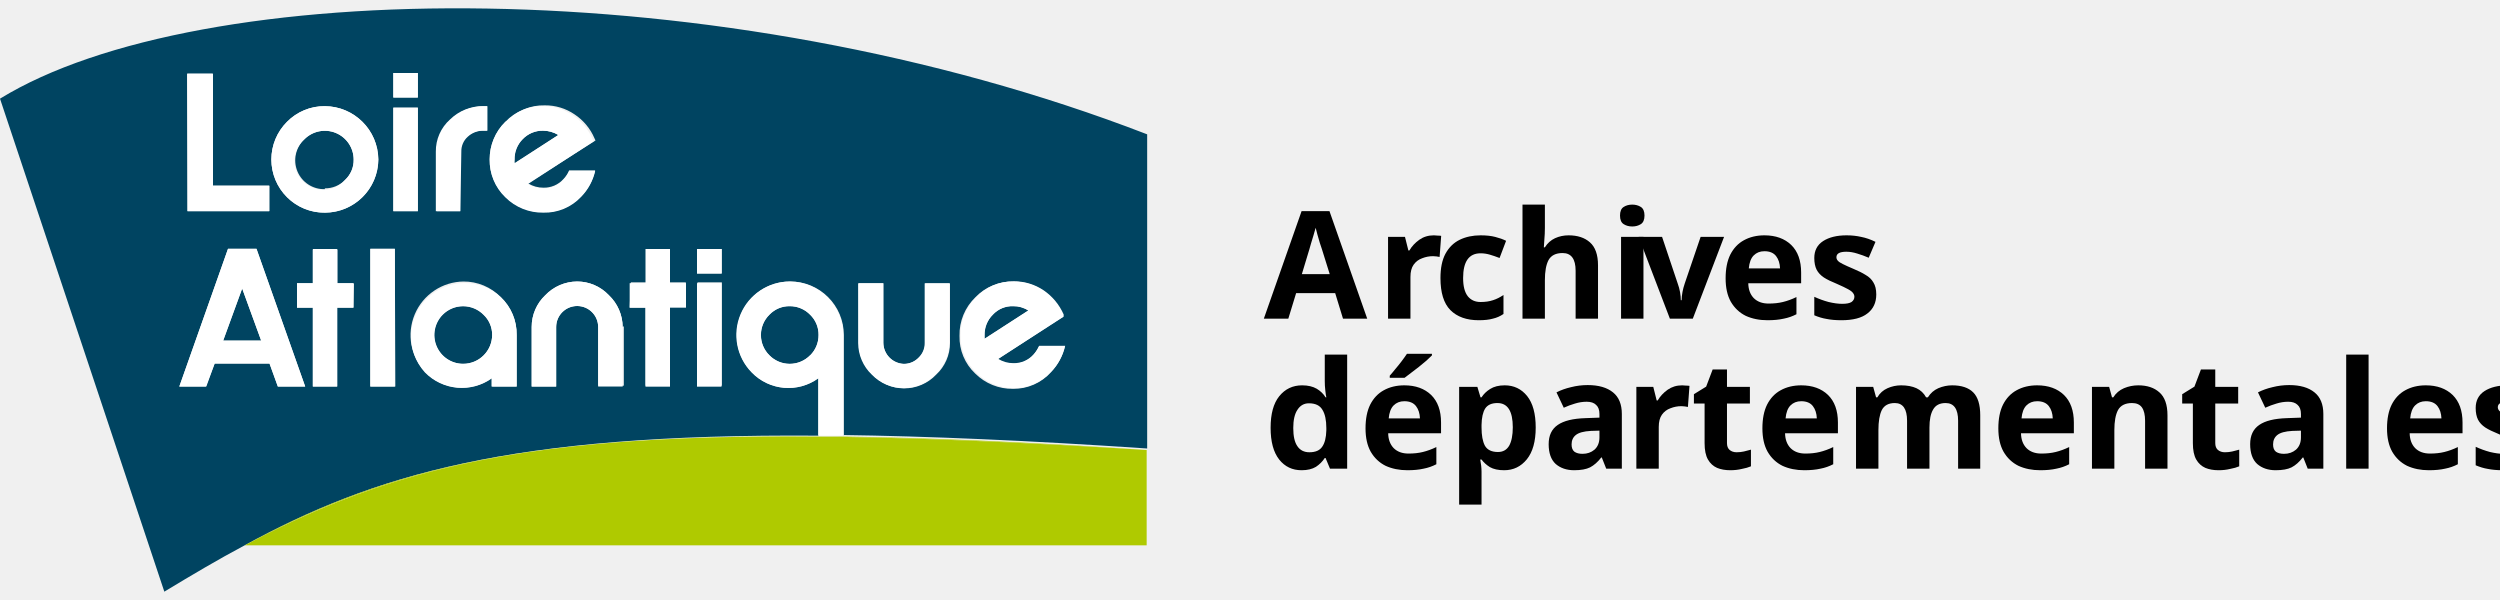
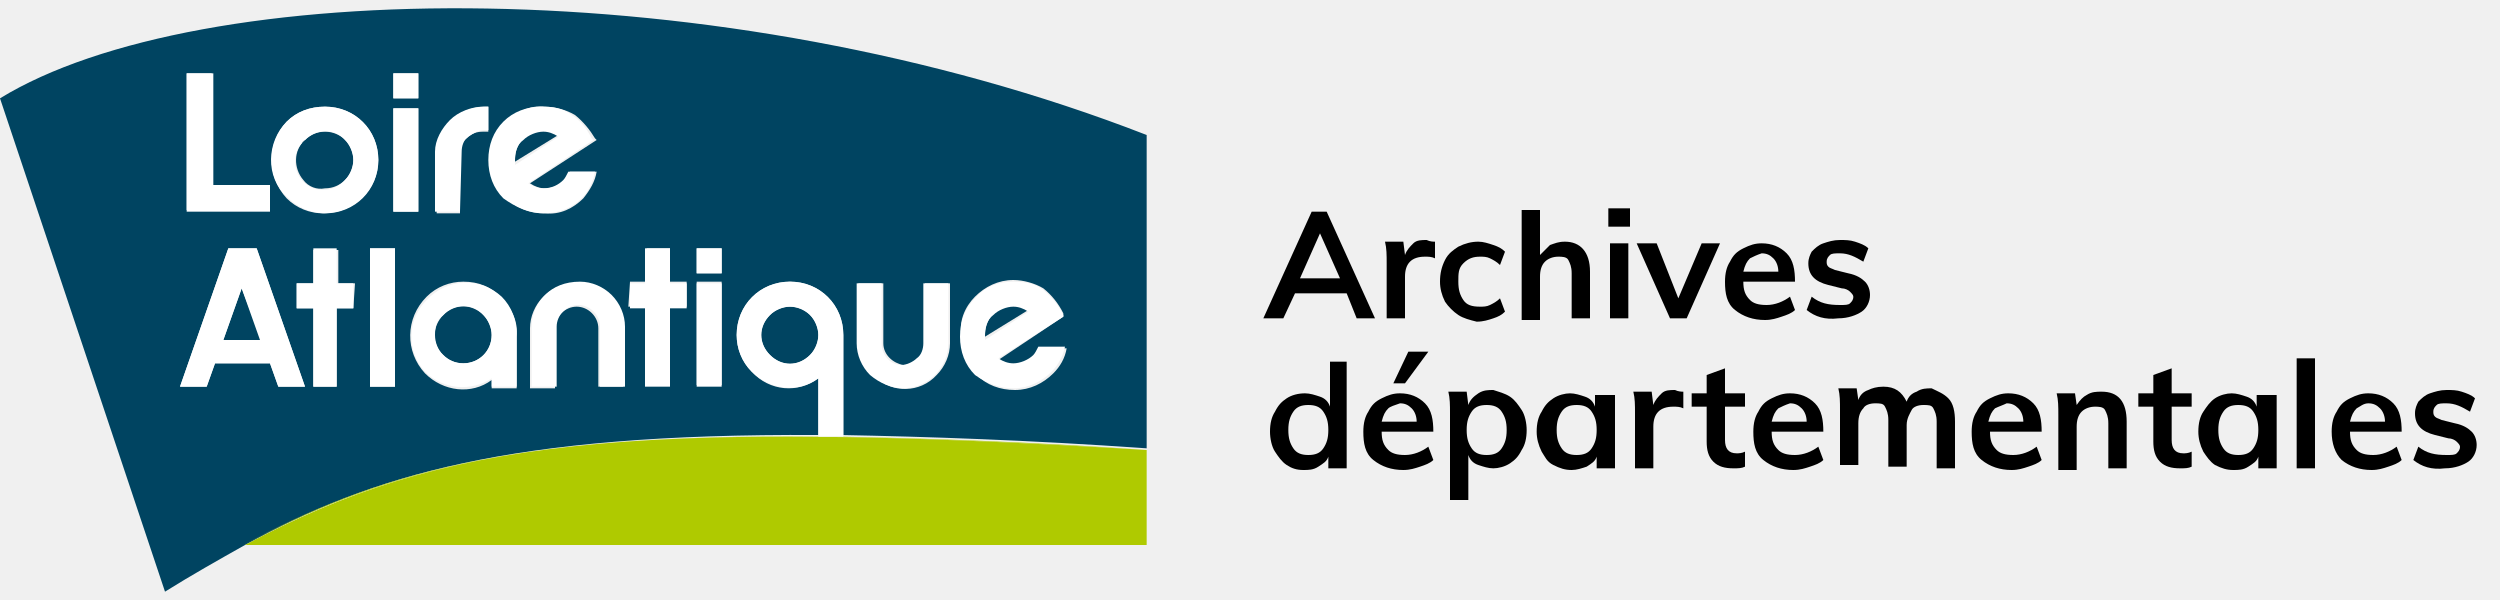
- <svg xmlns="http://www.w3.org/2000/svg" id="calques" viewBox="0 0 150 36">
-   <defs>
-     <style>.cls-1,.cls-2{isolation:isolate;}.cls-2{font-size:9px;font-family:Muli-Bold, Muli;font-weight:700;}.cls-3{letter-spacing:-0.01em;}.cls-4{letter-spacing:-0.01em;}.cls-5{letter-spacing:0.05em;}.cls-6{letter-spacing:0em;}.cls-7{fill:#004461;}.cls-8{fill:#afca00;}.cls-9{fill:#fff;}</style>
-   </defs>
-   <g id="Handicap" class="cls-1">
-     <text class="cls-2" transform="translate(75.83 19.12)">A<tspan class="cls-3" x="6.75" y="0">r</tspan>
-       <tspan x="10.19" y="0">chi</tspan>
-       <tspan class="cls-4" x="22.49" y="0">v</tspan>
-       <tspan x="27.3" y="0">es</tspan>
-       <tspan x="0" y="9">dépa</tspan>
-       <tspan class="cls-5" x="21.65" y="9">r</tspan>
-       <tspan class="cls-6" x="25.6" y="9">tementales</tspan>
-     </text>
+ <svg xmlns="http://www.w3.org/2000/svg" version="1.1" id="calques" x="0px" y="0px" viewBox="0 0 150 36" style="enable-background:new 0 0 150 36;" xml:space="preserve">
+   <style type="text/css">
+ 	.st0{enable-background:new    ;}
+ 	.st1{fill:#004461;}
+ 	.st2{fill:#AFCA00;}
+ 	.st3{fill:#FFFFFF;}
+ </style>
+   <g id="Handicap">
+     <g class="st0">
+       <path d="M81.4,19.1l-0.6-1.5h-3.1L77,19.1h-1.2l2.9-6.4h0.9l2.9,6.4H81.4z M78,16.7h2.4L79.2,14L78,16.7z" />
+     </g>
+     <g class="st0">
+       <path d="M86.1,14.5l0,1c-0.2-0.1-0.4-0.1-0.6-0.1c-0.4,0-0.7,0.1-0.9,0.3s-0.3,0.5-0.3,0.9v2.5h-1.1v-3.3c0-0.5,0-0.9-0.1-1.3h1.1    l0.1,0.8c0.1-0.3,0.3-0.5,0.5-0.7s0.5-0.2,0.8-0.2C85.8,14.5,86,14.5,86.1,14.5z" />
+     </g>
+     <g class="st0">
+       <path d="M87.5,18.9c-0.3-0.2-0.6-0.5-0.8-0.8c-0.2-0.4-0.3-0.8-0.3-1.2c0-0.5,0.1-0.9,0.3-1.3c0.2-0.4,0.5-0.6,0.8-0.8    c0.4-0.2,0.8-0.3,1.2-0.3c0.3,0,0.6,0.1,0.9,0.2c0.3,0.1,0.5,0.2,0.7,0.4l-0.3,0.8c-0.2-0.2-0.4-0.3-0.6-0.4    c-0.2-0.1-0.4-0.1-0.6-0.1c-0.4,0-0.7,0.1-1,0.4s-0.3,0.6-0.3,1.1c0,0.5,0.1,0.8,0.3,1.1c0.2,0.3,0.5,0.4,1,0.4    c0.2,0,0.4,0,0.6-0.1c0.2-0.1,0.4-0.2,0.6-0.4l0.3,0.8c-0.2,0.2-0.4,0.3-0.7,0.4c-0.3,0.1-0.6,0.2-1,0.2    C88.2,19.2,87.8,19.1,87.5,18.9z" />
+       <path d="M95.4,16.3v2.8h-1.1v-2.7c0-0.4-0.1-0.6-0.2-0.8c-0.1-0.2-0.4-0.2-0.6-0.2c-0.3,0-0.6,0.1-0.8,0.3s-0.3,0.5-0.3,0.9v2.6    h-1.1v-6.6h1.1v2.7c0.2-0.2,0.4-0.4,0.6-0.6c0.3-0.1,0.5-0.2,0.9-0.2C94.8,14.5,95.4,15.1,95.4,16.3z" />
+       <path d="M96.5,12.5h1.3v1.1h-1.3V12.5z M96.6,19.1v-4.5h1.1v4.5H96.6z" />
+     </g>
+     <g class="st0">
+       <path d="M102.1,14.6h1.1l-2,4.5h-1l-2-4.5h1.2l1.3,3.3L102.1,14.6z" />
+     </g>
+     <g class="st0">
+       <path d="M107.7,16.9h-3.1c0,0.5,0.1,0.8,0.4,1.1c0.2,0.2,0.5,0.3,1,0.3c0.5,0,1-0.2,1.4-0.5l0.3,0.8c-0.2,0.2-0.5,0.3-0.8,0.4    c-0.3,0.1-0.6,0.2-1,0.2c-0.7,0-1.3-0.2-1.8-0.6s-0.6-1-0.6-1.7c0-0.5,0.1-0.9,0.3-1.2c0.2-0.4,0.4-0.6,0.8-0.8s0.7-0.3,1.1-0.3    c0.6,0,1.1,0.2,1.5,0.6s0.5,1,0.5,1.7V16.9z M105,15.5c-0.2,0.2-0.3,0.4-0.4,0.8h2.1c0-0.3-0.1-0.6-0.3-0.8s-0.4-0.3-0.7-0.3    C105.4,15.3,105.2,15.4,105,15.5z" />
+       <path d="M108.4,18.6l0.3-0.8c0.5,0.4,1,0.5,1.7,0.5c0.3,0,0.5,0,0.6-0.1c0.1-0.1,0.2-0.2,0.2-0.4c0-0.1-0.1-0.2-0.2-0.3    c-0.1-0.1-0.3-0.2-0.5-0.2l-0.8-0.2c-0.8-0.2-1.2-0.6-1.2-1.3c0-0.3,0.1-0.5,0.2-0.7c0.2-0.2,0.4-0.4,0.7-0.5    c0.3-0.1,0.6-0.2,1-0.2c0.3,0,0.6,0,0.9,0.1c0.3,0.1,0.6,0.2,0.8,0.4l-0.3,0.8c-0.5-0.3-0.9-0.5-1.4-0.5c-0.3,0-0.5,0-0.6,0.1    c-0.1,0.1-0.2,0.2-0.2,0.4c0,0.1,0,0.2,0.1,0.3s0.2,0.1,0.4,0.2l0.8,0.2c0.5,0.1,0.8,0.3,1,0.5c0.2,0.2,0.3,0.5,0.3,0.8    c0,0.4-0.2,0.8-0.5,1s-0.8,0.4-1.4,0.4C109.5,19.2,108.9,19,108.4,18.6z" />
+     </g>
+     <g class="st0">
+       <path d="M80.8,21.5v6.6h-1.1v-0.7c-0.1,0.3-0.3,0.4-0.6,0.6s-0.6,0.2-0.9,0.2c-0.4,0-0.7-0.1-1-0.3c-0.3-0.2-0.5-0.5-0.7-0.8    s-0.3-0.8-0.3-1.2c0-0.5,0.1-0.9,0.3-1.2c0.2-0.4,0.4-0.6,0.7-0.8c0.3-0.2,0.7-0.3,1.1-0.3c0.3,0,0.6,0.1,0.9,0.2    c0.3,0.1,0.5,0.3,0.6,0.6v-2.7H80.8z M79.4,26.9c0.2-0.3,0.3-0.6,0.3-1.1s-0.1-0.8-0.3-1.1c-0.2-0.3-0.5-0.4-0.9-0.4    c-0.4,0-0.7,0.1-0.9,0.4s-0.3,0.6-0.3,1.1c0,0.5,0.1,0.8,0.3,1.1s0.5,0.4,0.9,0.4S79.2,27.2,79.4,26.9z" />
+       <path d="M86,25.9h-3.1c0,0.5,0.1,0.8,0.4,1.1c0.2,0.2,0.5,0.3,1,0.3c0.5,0,1-0.2,1.4-0.5l0.3,0.8c-0.2,0.2-0.5,0.3-0.8,0.4    c-0.3,0.1-0.6,0.2-1,0.2c-0.7,0-1.3-0.2-1.8-0.6s-0.6-1-0.6-1.7c0-0.5,0.1-0.9,0.3-1.2c0.2-0.4,0.4-0.6,0.8-0.8s0.7-0.3,1.1-0.3    c0.6,0,1.1,0.2,1.5,0.6s0.5,1,0.5,1.7V25.9z M83.3,24.5c-0.2,0.2-0.3,0.4-0.4,0.8H85c0-0.3-0.1-0.6-0.3-0.8s-0.4-0.3-0.7-0.3    C83.7,24.3,83.4,24.4,83.3,24.5z M84.3,23h-0.7l0.9-1.9h1.2L84.3,23z" />
+       <path d="M90.6,23.8c0.3,0.2,0.5,0.5,0.7,0.8s0.3,0.8,0.3,1.2c0,0.5-0.1,0.9-0.3,1.2c-0.2,0.4-0.4,0.6-0.7,0.8s-0.7,0.3-1,0.3    c-0.3,0-0.6-0.1-0.9-0.2c-0.3-0.1-0.5-0.3-0.6-0.6v2.7h-1.1v-5.2c0-0.5,0-0.9-0.1-1.3h1.1l0.1,0.8c0.1-0.3,0.3-0.5,0.6-0.7    c0.3-0.2,0.6-0.2,0.9-0.2C89.9,23.5,90.3,23.6,90.6,23.8z M90.1,26.9c0.2-0.3,0.3-0.6,0.3-1.1c0-0.5-0.1-0.8-0.3-1.1    c-0.2-0.3-0.5-0.4-0.9-0.4c-0.4,0-0.7,0.1-0.9,0.4c-0.2,0.3-0.3,0.6-0.3,1.1c0,0.5,0.1,0.8,0.3,1.1s0.5,0.4,0.9,0.4    S89.9,27.2,90.1,26.9z" />
+       <path d="M96.9,23.6v4.5h-1.1v-0.7c-0.1,0.3-0.3,0.4-0.6,0.6c-0.3,0.1-0.6,0.2-0.9,0.2c-0.4,0-0.7-0.1-1.1-0.3s-0.5-0.5-0.7-0.8    c-0.2-0.4-0.3-0.8-0.3-1.2c0-0.5,0.1-0.9,0.3-1.2c0.2-0.4,0.4-0.6,0.7-0.8c0.3-0.2,0.7-0.3,1-0.3c0.3,0,0.6,0.1,0.9,0.2    c0.3,0.1,0.5,0.3,0.6,0.6v-0.7H96.9z M95.5,26.9c0.2-0.3,0.3-0.6,0.3-1.1c0-0.5-0.1-0.8-0.3-1.1c-0.2-0.3-0.5-0.4-0.9-0.4    c-0.4,0-0.7,0.1-0.9,0.4c-0.2,0.3-0.3,0.6-0.3,1.1c0,0.5,0.1,0.8,0.3,1.1c0.2,0.3,0.5,0.4,0.9,0.4C95,27.3,95.3,27.2,95.5,26.9z" />
+     </g>
+     <g class="st0">
+       <path d="M101,23.5l0,1c-0.2-0.1-0.4-0.1-0.6-0.1c-0.4,0-0.7,0.1-0.9,0.3s-0.3,0.5-0.3,0.9v2.5h-1.1v-3.3c0-0.5,0-0.9-0.1-1.3h1.1    l0.1,0.8c0.1-0.3,0.3-0.5,0.5-0.7s0.5-0.2,0.8-0.2C100.7,23.5,100.9,23.5,101,23.5z" />
+     </g>
+     <g class="st0">
+       <path d="M103.5,24.4v2c0,0.5,0.2,0.8,0.7,0.8c0.1,0,0.3,0,0.5-0.1v0.9c-0.2,0.1-0.4,0.1-0.7,0.1c-0.5,0-0.9-0.1-1.2-0.4    c-0.3-0.3-0.4-0.7-0.4-1.2v-2.1h-0.9v-0.8h0.9v-1.1l1.1-0.4v1.5h1.2v0.8H103.5z" />
+       <path d="M109.4,25.9h-3.1c0,0.5,0.1,0.8,0.4,1.1c0.2,0.2,0.5,0.3,1,0.3c0.5,0,1-0.2,1.4-0.5l0.3,0.8c-0.2,0.2-0.5,0.3-0.8,0.4    c-0.3,0.1-0.6,0.2-1,0.2c-0.7,0-1.3-0.2-1.8-0.6s-0.6-1-0.6-1.7c0-0.5,0.1-0.9,0.3-1.2c0.2-0.4,0.4-0.6,0.8-0.8s0.7-0.3,1.1-0.3    c0.6,0,1.1,0.2,1.5,0.6s0.5,1,0.5,1.7V25.9z M106.7,24.5c-0.2,0.2-0.3,0.4-0.4,0.8h2.1c0-0.3-0.1-0.6-0.3-0.8s-0.4-0.3-0.7-0.3    C107.1,24.3,106.9,24.4,106.7,24.5z" />
+       <path d="M116.9,23.9c0.3,0.3,0.4,0.8,0.4,1.4v2.8h-1.1v-2.8c0-0.4-0.1-0.6-0.2-0.8c-0.1-0.2-0.3-0.2-0.6-0.2    c-0.3,0-0.6,0.1-0.7,0.3s-0.3,0.5-0.3,0.9v2.5h-1.1v-2.8c0-0.4-0.1-0.6-0.2-0.8s-0.3-0.2-0.6-0.2c-0.3,0-0.6,0.1-0.7,0.3    c-0.2,0.2-0.3,0.5-0.3,0.9v2.5h-1.1v-3.3c0-0.5,0-0.9-0.1-1.3h1.1l0.1,0.7c0.1-0.3,0.3-0.5,0.6-0.6c0.2-0.1,0.5-0.2,0.9-0.2    c0.7,0,1.1,0.3,1.4,0.9c0.1-0.3,0.3-0.5,0.6-0.6c0.3-0.2,0.6-0.2,0.9-0.2C116.3,23.5,116.6,23.6,116.9,23.9z" />
+       <path d="M122.5,25.9h-3.1c0,0.5,0.1,0.8,0.4,1.1c0.2,0.2,0.5,0.3,1,0.3c0.5,0,1-0.2,1.4-0.5l0.3,0.8c-0.2,0.2-0.5,0.3-0.8,0.4    c-0.3,0.1-0.6,0.2-1,0.2c-0.7,0-1.3-0.2-1.8-0.6s-0.6-1-0.6-1.7c0-0.5,0.1-0.9,0.3-1.2c0.2-0.4,0.4-0.6,0.8-0.8s0.7-0.3,1.1-0.3    c0.6,0,1.1,0.2,1.5,0.6s0.5,1,0.5,1.7V25.9z M119.7,24.5c-0.2,0.2-0.3,0.4-0.4,0.8h2.1c0-0.3-0.1-0.6-0.3-0.8s-0.4-0.3-0.7-0.3    C120.2,24.3,119.9,24.4,119.7,24.5z" />
+       <path d="M127.6,25.3v2.8h-1.1v-2.7c0-0.4-0.1-0.6-0.2-0.8s-0.4-0.2-0.6-0.2c-0.3,0-0.6,0.1-0.8,0.3s-0.3,0.5-0.3,0.9v2.6h-1.1    v-3.3c0-0.5,0-0.9-0.1-1.3h1.1l0.1,0.7c0.2-0.3,0.4-0.5,0.6-0.6c0.3-0.2,0.6-0.2,0.9-0.2C127.1,23.5,127.6,24.1,127.6,25.3z" />
+       <path d="M130.3,24.4v2c0,0.5,0.2,0.8,0.7,0.8c0.1,0,0.3,0,0.5-0.1v0.9c-0.2,0.1-0.4,0.1-0.7,0.1c-0.5,0-0.9-0.1-1.2-0.4    c-0.3-0.3-0.4-0.7-0.4-1.2v-2.1h-0.9v-0.8h0.9v-1.1l1.1-0.4v1.5h1.2v0.8H130.3z" />
+       <path d="M136.6,23.6v4.5h-1.1v-0.7c-0.1,0.3-0.3,0.4-0.6,0.6s-0.6,0.2-0.9,0.2c-0.4,0-0.7-0.1-1.1-0.3c-0.3-0.2-0.5-0.5-0.7-0.8    c-0.2-0.4-0.3-0.8-0.3-1.2c0-0.5,0.1-0.9,0.3-1.2s0.4-0.6,0.7-0.8c0.3-0.2,0.7-0.3,1-0.3c0.3,0,0.6,0.1,0.9,0.2    c0.3,0.1,0.5,0.3,0.6,0.6v-0.7H136.6z M135.2,26.9c0.2-0.3,0.3-0.6,0.3-1.1c0-0.5-0.1-0.8-0.3-1.1c-0.2-0.3-0.5-0.4-0.9-0.4    c-0.4,0-0.7,0.1-0.9,0.4c-0.2,0.3-0.3,0.6-0.3,1.1c0,0.5,0.1,0.8,0.3,1.1c0.2,0.3,0.5,0.4,0.9,0.4C134.7,27.3,135,27.2,135.2,26.9    z" />
+       <path d="M137.8,28.1v-6.6h1.1v6.6H137.8z" />
+       <path d="M144.1,25.9H141c0,0.5,0.1,0.8,0.4,1.1c0.2,0.2,0.5,0.3,1,0.3c0.5,0,1-0.2,1.4-0.5l0.3,0.8c-0.2,0.2-0.5,0.3-0.8,0.4    c-0.3,0.1-0.6,0.2-1,0.2c-0.7,0-1.3-0.2-1.8-0.6c-0.4-0.4-0.6-1-0.6-1.7c0-0.5,0.1-0.9,0.3-1.2c0.2-0.4,0.4-0.6,0.8-0.8    s0.7-0.3,1.1-0.3c0.6,0,1.1,0.2,1.5,0.6c0.4,0.4,0.5,1,0.5,1.7V25.9z M141.4,24.5c-0.2,0.2-0.3,0.4-0.4,0.8h2.1    c0-0.3-0.1-0.6-0.3-0.8c-0.2-0.2-0.4-0.3-0.7-0.3S141.6,24.4,141.4,24.5z" />
+       <path d="M144.8,27.6l0.3-0.8c0.5,0.4,1,0.5,1.7,0.5c0.3,0,0.5,0,0.6-0.1c0.1-0.1,0.2-0.2,0.2-0.4c0-0.1-0.1-0.2-0.2-0.3    c-0.1-0.1-0.3-0.2-0.5-0.2l-0.8-0.2c-0.8-0.2-1.2-0.6-1.2-1.3c0-0.3,0.1-0.5,0.2-0.7c0.2-0.2,0.4-0.4,0.7-0.5    c0.3-0.1,0.6-0.2,1-0.2c0.3,0,0.6,0,0.9,0.1c0.3,0.1,0.6,0.2,0.8,0.4l-0.3,0.8c-0.5-0.3-0.9-0.5-1.4-0.5c-0.3,0-0.5,0-0.6,0.1    c-0.1,0.1-0.2,0.2-0.2,0.4c0,0.1,0,0.2,0.1,0.3s0.2,0.1,0.4,0.2l0.8,0.2c0.5,0.1,0.8,0.3,1,0.5c0.2,0.2,0.3,0.5,0.3,0.8    c0,0.4-0.2,0.8-0.5,1s-0.8,0.4-1.4,0.4C145.9,28.2,145.3,28,144.8,27.6z" />
+     </g>
  </g>
-   <path class="cls-7" d="M33.5,8.1a1.78,1.78,0,0,0-.92-.26,1.65,1.65,0,0,0-1.22.51,1.68,1.68,0,0,0-.5,1.23.86.86,0,0,0,0,.22Z" />
-   <path class="cls-7" d="M61.7,18.63a1.63,1.63,0,0,0-.91-.26,1.59,1.59,0,0,0-1.22.51,1.68,1.68,0,0,0-.51,1.23,1.8,1.8,0,0,0,0,.22Z" />
-   <path class="cls-7" d="M19.49,11.3a1.65,1.65,0,0,0,1.22-.51,1.62,1.62,0,0,0,.51-1.22,1.73,1.73,0,0,0-2.95-1.22,1.73,1.73,0,0,0,1.22,3Z" />
-   <path class="cls-7" d="M47.39,18.37a1.65,1.65,0,0,0-1.22.51,1.71,1.71,0,0,0,0,2.44,1.71,1.71,0,0,0,2.44,0,1.69,1.69,0,0,0,.51-1.22,1.65,1.65,0,0,0-.51-1.22A1.69,1.69,0,0,0,47.39,18.37Z" />
-   <path class="cls-7" d="M27.79,21.83a1.74,1.74,0,0,0,1.74-1.73A1.65,1.65,0,0,0,29,18.88a1.73,1.73,0,0,0-2.45,0,1.73,1.73,0,0,0,1.22,2.95Z" />
-   <path class="cls-7" d="M49.12,26.14V22.69a3.05,3.05,0,0,1-4-.35,3.14,3.14,0,0,1-.91-2.24,3.21,3.21,0,0,1,6.42,0v6h-.19c5.24.07,11.3.33,18.39.81V8.06C43.07-1.89,11.91-1.4,0,5.92L9.86,35.5c1.65-1,3.24-1.94,4.82-2.78h0C22.43,28.51,30.5,26,49.12,26.14Zm9.4-8.3a3.07,3.07,0,0,1,2.27-.95,3.16,3.16,0,0,1,1.78.54,3.41,3.41,0,0,1,1.2,1.45l0,.13-3.93,2.56a1.72,1.72,0,0,0,.91.26A1.58,1.58,0,0,0,62,21.3a2,2,0,0,0,.33-.51h1.56a3.28,3.28,0,0,1-.83,1.54,3,3,0,0,1-2.28,1,3.14,3.14,0,0,1-2.27-.92,3,3,0,0,1-.94-2.26A3.11,3.11,0,0,1,58.52,17.84Zm-7-.85H53v3.58a1.28,1.28,0,0,0,1.25,1.26,1.23,1.23,0,0,0,.89-.38,1.19,1.19,0,0,0,.37-.88V17H57v3.58a2.59,2.59,0,0,1-.83,1.9,2.63,2.63,0,0,1-3.82,0,2.62,2.62,0,0,1-.82-1.9Zm-30.3,1.47h-1v4.73H18.77V18.46h-.95V17h.95v-2h1.47v2h1Zm2.5,4.73H22.22V14.93h1.47Zm18.13-8.25h1.46v1.47H41.82Zm0,2h1.46v6.2H41.82Zm-4,0h.95v-2H40.2v2h.95v1.47H40.2v4.73H38.73V18.46h-.95Zm-.42,2.63v3.57H35.89V19.62a1.26,1.26,0,0,0-2.52,0v3.57H31.9V19.62a2.62,2.62,0,0,1,.82-1.91,2.66,2.66,0,0,1,1.91-.82,2.62,2.62,0,0,1,1.9.82A2.65,2.65,0,0,1,37.36,19.62Zm-7-12.31a3,3,0,0,1,2.26-.94,3.11,3.11,0,0,1,1.78.54,3.26,3.26,0,0,1,1.2,1.44l.06.13L31.68,11a1.73,1.73,0,0,0,.92.26,1.56,1.56,0,0,0,1.21-.52,1.73,1.73,0,0,0,.34-.52h1.56a3.24,3.24,0,0,1-.84,1.55,3,3,0,0,1-2.27.95,3.16,3.16,0,0,1-2.28-.92,3.06,3.06,0,0,1-.94-2.26A3.14,3.14,0,0,1,30.32,7.31ZM26.21,9.1a2.54,2.54,0,0,1,.85-1.93,2.8,2.8,0,0,1,2-.8h.17V7.84H29a1.38,1.38,0,0,0-1,.36,1.16,1.16,0,0,0-.39.9v3.57H26.21Zm1.58,7.79a3.11,3.11,0,0,1,2.27.95A3.06,3.06,0,0,1,31,20.1v3.09H29.53v-.5a3.07,3.07,0,0,1-4-.35,3.22,3.22,0,0,1,2.3-5.45ZM23.6,4.38h1.47V5.85H23.6Zm0,2.08h1.47v6.21H23.6Zm-6.38.85a3.14,3.14,0,0,1,2.27-.94,3.23,3.23,0,0,1,3.21,3.2,3.22,3.22,0,0,1-5.48,2.26,3.19,3.19,0,0,1,0-4.52Zm-6-2.89h1.53v6.72h3.39v1.53H11.25Zm1.13,18.77H10.76l2.92-8.26h1.71l2.92,8.26H16.67l-.5-1.38H12.88Z" />
-   <polygon class="cls-7" points="13.39 20.43 15.67 20.43 14.53 17.31 13.39 20.43" />
-   <path class="cls-8" d="M14.68,32.72H68.8V27C37.51,25.07,26.5,26.43,14.68,32.72Z" />
-   <path class="cls-8" d="M68.93,27h0Z" />
-   <path class="cls-8" d="M68.8,27h0c-7.09-.48-13.15-.74-18.39-.81H49.12C30.5,26,22.43,28.51,14.65,32.72h0C26.5,26.43,37.51,25.07,68.8,27Z" />
-   <path class="cls-9" d="M19.49,12.76A3.21,3.21,0,0,0,22.7,9.57a3.23,3.23,0,0,0-3.21-3.2,3.14,3.14,0,0,0-2.27.94,3.19,3.19,0,0,0,0,4.52A3.13,3.13,0,0,0,19.49,12.76ZM18.27,8.35a1.73,1.73,0,0,1,2.95,1.22,1.62,1.62,0,0,1-.51,1.22,1.73,1.73,0,1,1-2.44-2.44Z" />
-   <rect class="cls-9" x="23.6" y="6.46" width="1.47" height="6.21" />
-   <path class="cls-9" d="M27.68,9.1a1.16,1.16,0,0,1,.39-.9,1.38,1.38,0,0,1,1-.36h.17V6.37H29a2.8,2.8,0,0,0-2,.8,2.54,2.54,0,0,0-.85,1.93v3.57h1.47Z" />
-   <polygon class="cls-9" points="20.24 14.94 18.77 14.94 18.77 16.99 17.82 16.99 17.82 18.46 18.77 18.46 18.77 23.19 20.24 23.19 20.24 18.46 21.19 18.46 21.19 16.99 20.24 16.99 20.24 14.94" />
-   <rect class="cls-9" x="22.22" y="14.93" width="1.47" height="8.26" />
-   <path class="cls-9" d="M25.49,22.34a3.07,3.07,0,0,0,4,.35v.5H31V20.1a3.06,3.06,0,0,0-.94-2.26,3.21,3.21,0,0,0-4.57,4.5Zm1.08-3.46a1.73,1.73,0,0,1,2.45,0,1.65,1.65,0,0,1,.51,1.22,1.74,1.74,0,0,1-1.74,1.73,1.73,1.73,0,0,1-1.22-2.95Z" />
-   <path class="cls-9" d="M32.72,17.71a2.62,2.62,0,0,0-.82,1.91v3.57h1.47V19.62a1.26,1.26,0,0,1,2.52,0v3.57h1.47V19.62a2.65,2.65,0,0,0-.83-1.91,2.62,2.62,0,0,0-1.9-.82A2.66,2.66,0,0,0,32.72,17.71Z" />
-   <polygon class="cls-9" points="38.73 23.2 40.2 23.2 40.2 18.46 41.16 18.46 41.16 16.99 40.2 16.99 40.2 14.94 38.73 14.94 38.73 16.99 37.78 16.99 37.78 18.46 38.73 18.46 38.73 23.2" />
-   <rect class="cls-9" x="41.82" y="16.99" width="1.47" height="6.21" />
-   <rect class="cls-9" x="41.82" y="14.94" width="1.47" height="1.47" />
-   <path class="cls-9" d="M50.6,20.1a3.24,3.24,0,0,0-3.21-3.21,3.21,3.21,0,0,0-2.3,5.45,3.05,3.05,0,0,0,4,.35v3.45H50.6Zm-2,1.22a1.71,1.71,0,0,1-2.44,0,1.71,1.71,0,0,1,0-2.44,1.65,1.65,0,0,1,1.22-.51,1.69,1.69,0,0,1,1.22.51,1.65,1.65,0,0,1,.51,1.22A1.69,1.69,0,0,1,48.61,21.32Z" />
-   <path class="cls-9" d="M49.12,26.15h0Z" />
-   <path class="cls-9" d="M54.22,23.29a2.66,2.66,0,0,0,1.91-.82,2.59,2.59,0,0,0,.83-1.9V17H55.48v3.58a1.19,1.19,0,0,1-.37.88,1.23,1.23,0,0,1-.89.38A1.28,1.28,0,0,1,53,20.57V17H51.49v3.58a2.62,2.62,0,0,0,.82,1.9A2.66,2.66,0,0,0,54.22,23.29Z" />
-   <path class="cls-9" d="M32.6,12.76a3,3,0,0,0,2.27-.95,3.24,3.24,0,0,0,.84-1.55H34.15a1.73,1.73,0,0,1-.34.52,1.56,1.56,0,0,1-1.21.52,1.73,1.73,0,0,1-.92-.26l3.94-2.56-.06-.13a3.26,3.26,0,0,0-1.2-1.44,3.11,3.11,0,0,0-1.78-.54,3,3,0,0,0-2.26.94,3.14,3.14,0,0,0-.94,2.27,3.06,3.06,0,0,0,.94,2.26A3.16,3.16,0,0,0,32.6,12.76ZM31.36,8.35a1.65,1.65,0,0,1,1.22-.51,1.78,1.78,0,0,1,.92.26L30.88,9.8a.86.86,0,0,1,0-.22A1.68,1.68,0,0,1,31.36,8.35Z" />
-   <path class="cls-9" d="M60.8,23.29a3,3,0,0,0,2.28-1,3.28,3.28,0,0,0,.83-1.54H62.35a2,2,0,0,1-.33.51,1.58,1.58,0,0,1-1.22.53,1.72,1.72,0,0,1-.91-.26L63.82,19l0-.13a3.41,3.41,0,0,0-1.2-1.45,3.16,3.16,0,0,0-1.78-.54,3.07,3.07,0,0,0-2.27.95,3.11,3.11,0,0,0-.93,2.27,3,3,0,0,0,.94,2.26A3.14,3.14,0,0,0,60.8,23.29Zm-1.23-4.41a1.59,1.59,0,0,1,1.22-.51,1.63,1.63,0,0,1,.91.26l-2.62,1.7a1.8,1.8,0,0,1,0-.22A1.68,1.68,0,0,1,59.57,18.88Z" />
-   <polygon class="cls-9" points="16.17 11.14 12.78 11.14 12.78 4.42 11.25 4.42 11.25 12.67 16.17 12.67 16.17 11.14" />
-   <path class="cls-9" d="M16.67,23.19h1.64l-2.92-8.26H13.68l-2.92,8.26h1.62l.5-1.38h3.29Zm-3.28-2.75,1.14-3.13,1.14,3.13Z" />
-   <rect class="cls-9" x="23.6" y="4.38" width="1.47" height="1.47" />
+   <path class="st1" d="M33.5,8.1c-0.3-0.2-0.6-0.3-0.9-0.3c-0.5,0-0.9,0.2-1.2,0.5c-0.3,0.3-0.5,0.8-0.5,1.2c0,0.1,0,0.1,0,0.2  L33.5,8.1z" />
+   <path class="st1" d="M61.7,18.6c-0.3-0.2-0.6-0.3-0.9-0.3c-0.5,0-0.9,0.2-1.2,0.5c-0.3,0.3-0.5,0.8-0.5,1.2c0,0.1,0,0.1,0,0.2  L61.7,18.6z" />
+   <path class="st1" d="M19.5,11.3c0.5,0,0.9-0.2,1.2-0.5c0.3-0.3,0.5-0.8,0.5-1.2c0-1-0.8-1.7-1.7-1.7c-0.5,0-0.9,0.2-1.2,0.5  c-0.7,0.6-0.7,1.7-0.1,2.4C18.5,11.2,19,11.4,19.5,11.3L19.5,11.3z" />
+   <path class="st1" d="M47.4,18.4c-0.5,0-0.9,0.2-1.2,0.5c-0.7,0.7-0.7,1.7,0,2.4c0,0,0,0,0,0c0.7,0.7,1.7,0.7,2.4,0c0,0,0,0,0,0  c0.3-0.3,0.5-0.8,0.5-1.2c0-0.5-0.2-0.9-0.5-1.2C48.3,18.6,47.8,18.4,47.4,18.4z" />
+   <path class="st1" d="M27.8,21.8c1,0,1.7-0.8,1.7-1.7c0-0.5-0.2-0.9-0.5-1.2c-0.7-0.7-1.8-0.7-2.4,0c0,0,0,0,0,0  c-0.7,0.7-0.7,1.8,0,2.4C26.9,21.6,27.3,21.8,27.8,21.8L27.8,21.8z" />
+   <path class="st1" d="M49.1,26.1v-3.4c-1.2,0.9-2.9,0.8-4-0.4c-0.6-0.6-0.9-1.4-0.9-2.2c0-1.8,1.4-3.2,3.2-3.2c1.8,0,3.2,1.4,3.2,3.2  v6h-0.2c5.2,0.1,11.3,0.3,18.4,0.8V8.1C43.1-1.9,11.9-1.4,0,5.9l9.9,29.6c1.6-1,3.2-1.9,4.8-2.8l0,0C22.4,28.5,30.5,26,49.1,26.1z   M58.5,17.8c0.6-0.6,1.4-1,2.3-1c0.6,0,1.3,0.2,1.8,0.5c0.5,0.4,0.9,0.9,1.2,1.5V19l-3.9,2.6c0.3,0.2,0.6,0.3,0.9,0.3  c0.5,0,0.9-0.2,1.3-0.5c0.1-0.2,0.2-0.3,0.3-0.5h1.6c-0.1,0.6-0.4,1.1-0.8,1.5c-0.6,0.6-1.4,1-2.3,1c-0.9,0-1.7-0.3-2.3-0.9  c-0.6-0.6-1-1.4-0.9-2.3C57.5,19.3,57.9,18.4,58.5,17.8z M51.5,17H53v3.6c0,0.7,0.6,1.2,1.2,1.3c0.3,0,0.7-0.1,0.9-0.4  c0.2-0.2,0.4-0.5,0.4-0.9V17H57v3.6c0,0.7-0.3,1.4-0.8,1.9c-1,1.1-2.7,1.1-3.7,0.1c0,0-0.1-0.1-0.1-0.1c-0.5-0.5-0.8-1.2-0.8-1.9  L51.5,17z M21.2,18.5h-1v4.7h-1.4v-4.7h-1V17h1v-2h1.5v2h1L21.2,18.5z M23.7,23.2h-1.5v-8.3h1.5L23.7,23.2z M41.8,14.9h1.5v1.5h-1.5  L41.8,14.9z M41.8,16.9h1.5v6.2h-1.5L41.8,16.9z M37.8,16.9h1v-2h1.4v2h1v1.5h-1v4.7h-1.5v-4.7h-1L37.8,16.9z M37.4,19.6v3.6h-1.5  v-3.5c0-0.7-0.6-1.3-1.3-1.3c-0.7,0-1.3,0.6-1.3,1.3l0,0v3.6h-1.5v-3.6c0-0.7,0.3-1.4,0.8-1.9c0.5-0.5,1.2-0.8,1.9-0.8  c0.7,0,1.4,0.3,1.9,0.8C37.1,18.2,37.4,18.9,37.4,19.6L37.4,19.6z M30.4,7.3c0.6-0.6,1.4-1,2.3-0.9c0.6,0,1.3,0.2,1.8,0.5  c0.5,0.4,0.9,0.9,1.2,1.4l0.1,0.1l-4,2.6c0.3,0.2,0.6,0.3,0.9,0.3c0.5,0,0.9-0.2,1.2-0.5c0.1-0.2,0.3-0.3,0.3-0.5h1.6  c-0.1,0.6-0.4,1.1-0.8,1.6c-0.6,0.6-1.4,1-2.3,0.9c-0.9,0-1.7-0.3-2.3-0.9c-0.6-0.6-1-1.4-0.9-2.3c0-0.8,0.3-1.6,0.9-2.2L30.4,7.3z   M26.2,9.1c0-0.7,0.3-1.4,0.9-1.9c0.5-0.5,1.3-0.8,2-0.8h0.2v1.5H29c-0.4,0-0.7,0.1-1,0.4c-0.3,0.2-0.4,0.6-0.4,0.9v3.6h-1.4V9.1z   M27.8,16.9c0.9,0,1.7,0.3,2.3,1c0.6,0.6,1,1.4,0.9,2.3v3.1h-1.5v-0.5c-1.2,0.9-2.9,0.7-4-0.4c-1.2-1.3-1.2-3.3,0.1-4.6  C26.2,17.2,27,16.9,27.8,16.9L27.8,16.9z M23.6,4.4h1.5v1.5h-1.5V4.4z M23.6,6.5h1.5v6.2h-1.5V6.5z M17.2,7.3  c0.6-0.6,1.4-0.9,2.3-0.9c1.8,0,3.2,1.4,3.2,3.2c0,1.8-1.5,3.2-3.3,3.2c-0.8,0-1.6-0.3-2.2-0.9C16,10.6,16,8.6,17.2,7.3  C17.2,7.3,17.2,7.3,17.2,7.3z M11.2,4.4h1.5v6.7h3.4v1.5h-4.9L11.2,4.4z M12.4,23.2h-1.6l2.9-8.3h1.7l2.9,8.3h-1.6l-0.5-1.4h-3.3  L12.4,23.2z" />
+   <polygon class="st1" points="13.4,20.4 15.7,20.4 14.5,17.3 " />
+   <path class="st2" d="M14.7,32.7h54.1V27C37.5,25.1,26.5,26.4,14.7,32.7z" />
+   <path class="st2" d="M68.9,27L68.9,27z" />
+   <path class="st2" d="M68.8,27L68.8,27c-7.1-0.5-13.2-0.7-18.4-0.8h-1.3c-18.6-0.2-26.7,2.3-34.5,6.5l0,0  C26.5,26.4,37.5,25.1,68.8,27z" />
+   <path class="st3" d="M19.5,12.8c1.8,0,3.2-1.4,3.2-3.2c0-1.8-1.4-3.2-3.2-3.2c-0.9,0-1.7,0.3-2.3,0.9c-1.2,1.2-1.3,3.3,0,4.5  c0,0,0,0,0,0C17.8,12.4,18.6,12.8,19.5,12.8z M18.3,8.4c0.7-0.7,1.8-0.7,2.4,0c0.3,0.3,0.5,0.8,0.5,1.2c0,0.5-0.2,0.9-0.5,1.2  c-0.6,0.7-1.7,0.8-2.4,0.2c-0.7-0.6-0.8-1.7-0.2-2.4C18.1,8.5,18.2,8.4,18.3,8.4z" />
+   <rect x="23.6" y="6.5" class="st3" width="1.5" height="6.2" />
+   <path class="st3" d="M27.7,9.1c0-0.3,0.1-0.7,0.4-0.9c0.3-0.2,0.6-0.4,1-0.4h0.2V6.4H29c-0.7,0-1.5,0.3-2,0.8  c-0.5,0.5-0.9,1.2-0.9,1.9v3.6h1.5L27.7,9.1z" />
+   <polygon class="st3" points="20.2,14.9 18.8,14.9 18.8,17 17.8,17 17.8,18.5 18.8,18.5 18.8,23.2 20.2,23.2 20.2,18.5 21.2,18.5   21.2,17 20.2,17 " />
+   <rect x="22.2" y="14.9" class="st3" width="1.5" height="8.3" />
+   <path class="st3" d="M25.5,22.3c1.1,1.1,2.8,1.2,4,0.4v0.5H31v-3.1c0-0.9-0.3-1.7-0.9-2.3c-1.3-1.2-3.3-1.1-4.5,0.2  C24.4,19.2,24.4,21.1,25.5,22.3z M26.6,18.9c0.7-0.7,1.8-0.7,2.4,0c0,0,0,0,0,0c0.3,0.3,0.5,0.8,0.5,1.2c0,1-0.8,1.7-1.7,1.7  c-1,0-1.7-0.8-1.7-1.7C26.1,19.6,26.2,19.2,26.6,18.9z" />
+   <path class="st3" d="M32.7,17.7c-0.5,0.5-0.8,1.2-0.8,1.9v3.6h1.5v-3.6c0-0.7,0.6-1.3,1.3-1.3c0.7,0,1.3,0.6,1.3,1.3l0,0v3.6h1.5  v-3.6c0-0.7-0.3-1.4-0.8-1.9c-0.5-0.5-1.2-0.8-1.9-0.8C33.9,16.9,33.2,17.2,32.7,17.7z" />
+   <polygon class="st3" points="38.7,23.2 40.2,23.2 40.2,18.5 41.2,18.5 41.2,17 40.2,17 40.2,14.9 38.7,14.9 38.7,17 37.8,17   37.8,18.5 38.7,18.5 " />
+   <rect x="41.8" y="17" class="st3" width="1.5" height="6.2" />
+   <rect x="41.8" y="14.9" class="st3" width="1.5" height="1.5" />
+   <path class="st3" d="M50.6,20.1c0-1.8-1.4-3.2-3.2-3.2c-1.8,0-3.2,1.4-3.2,3.2c0,0.8,0.3,1.6,0.9,2.2c1.1,1.1,2.8,1.3,4,0.4v3.5h1.5  V20.1z M48.6,21.3c-0.7,0.7-1.7,0.7-2.4,0c0,0,0,0,0,0c-0.7-0.7-0.7-1.7,0-2.4c0,0,0,0,0,0c0.3-0.3,0.8-0.5,1.2-0.5  c0.5,0,0.9,0.2,1.2,0.5c0.3,0.3,0.5,0.8,0.5,1.2C49.1,20.6,48.9,21,48.6,21.3L48.6,21.3z" />
+   <path class="st3" d="M49.1,26.1L49.1,26.1z" />
+   <path class="st3" d="M54.2,23.3c0.7,0,1.4-0.3,1.9-0.8c0.5-0.5,0.8-1.2,0.8-1.9V17h-1.5v3.6c0,0.3-0.1,0.7-0.4,0.9  c-0.2,0.2-0.6,0.4-0.9,0.4c-0.7,0-1.2-0.6-1.2-1.3V17h-1.5v3.6c0,0.7,0.3,1.4,0.8,1.9C52.8,23,53.5,23.3,54.2,23.3z" />
+   <path class="st3" d="M32.6,12.8c0.9,0,1.7-0.3,2.3-0.9c0.4-0.4,0.7-1,0.8-1.6h-1.6c-0.1,0.2-0.2,0.4-0.3,0.5  c-0.3,0.3-0.7,0.5-1.2,0.5c-0.3,0-0.6-0.1-0.9-0.3l3.9-2.6l-0.1-0.1c-0.3-0.6-0.7-1.1-1.2-1.4c-0.5-0.4-1.1-0.5-1.8-0.5  c-0.9,0-1.7,0.3-2.3,0.9c-0.6,0.6-0.9,1.4-0.9,2.3c0,0.9,0.3,1.7,0.9,2.3C30.9,12.4,31.7,12.8,32.6,12.8z M31.4,8.4  c0.3-0.3,0.8-0.5,1.2-0.5c0.3,0,0.6,0.1,0.9,0.3l-2.6,1.7c0-0.1,0-0.1,0-0.2C30.9,9.1,31,8.7,31.4,8.4z" />
+   <path class="st3" d="M60.8,23.3c0.9,0,1.7-0.4,2.3-1c0.4-0.4,0.7-1,0.8-1.5h-1.6c-0.1,0.2-0.2,0.4-0.3,0.5c-0.3,0.3-0.8,0.5-1.2,0.5  c-0.3,0-0.6-0.1-0.9-0.3l3.9-2.5v-0.1c-0.3-0.6-0.7-1.1-1.2-1.5c-0.5-0.4-1.1-0.5-1.8-0.5c-0.9,0-1.7,0.3-2.3,1  c-0.6,0.6-0.9,1.4-0.9,2.3c0,0.9,0.3,1.7,0.9,2.3C59.2,23,60,23.3,60.8,23.3z M59.6,18.9c0.3-0.3,0.8-0.5,1.2-0.5  c0.3,0,0.6,0.1,0.9,0.3l-2.6,1.7c0-0.1,0-0.1,0-0.2C59.1,19.7,59.2,19.2,59.6,18.9z" />
+   <polygon class="st3" points="16.2,11.1 12.8,11.1 12.8,4.4 11.2,4.4 11.2,12.7 16.2,12.7 " />
+   <path class="st3" d="M16.7,23.2h1.6l-2.9-8.3h-1.7l-2.9,8.3h1.6l0.5-1.4h3.3L16.7,23.2z M13.4,20.4l1.1-3.1l1.1,3.1L13.4,20.4z" />
+   <rect x="23.6" y="4.4" class="st3" width="1.5" height="1.5" />
</svg>
